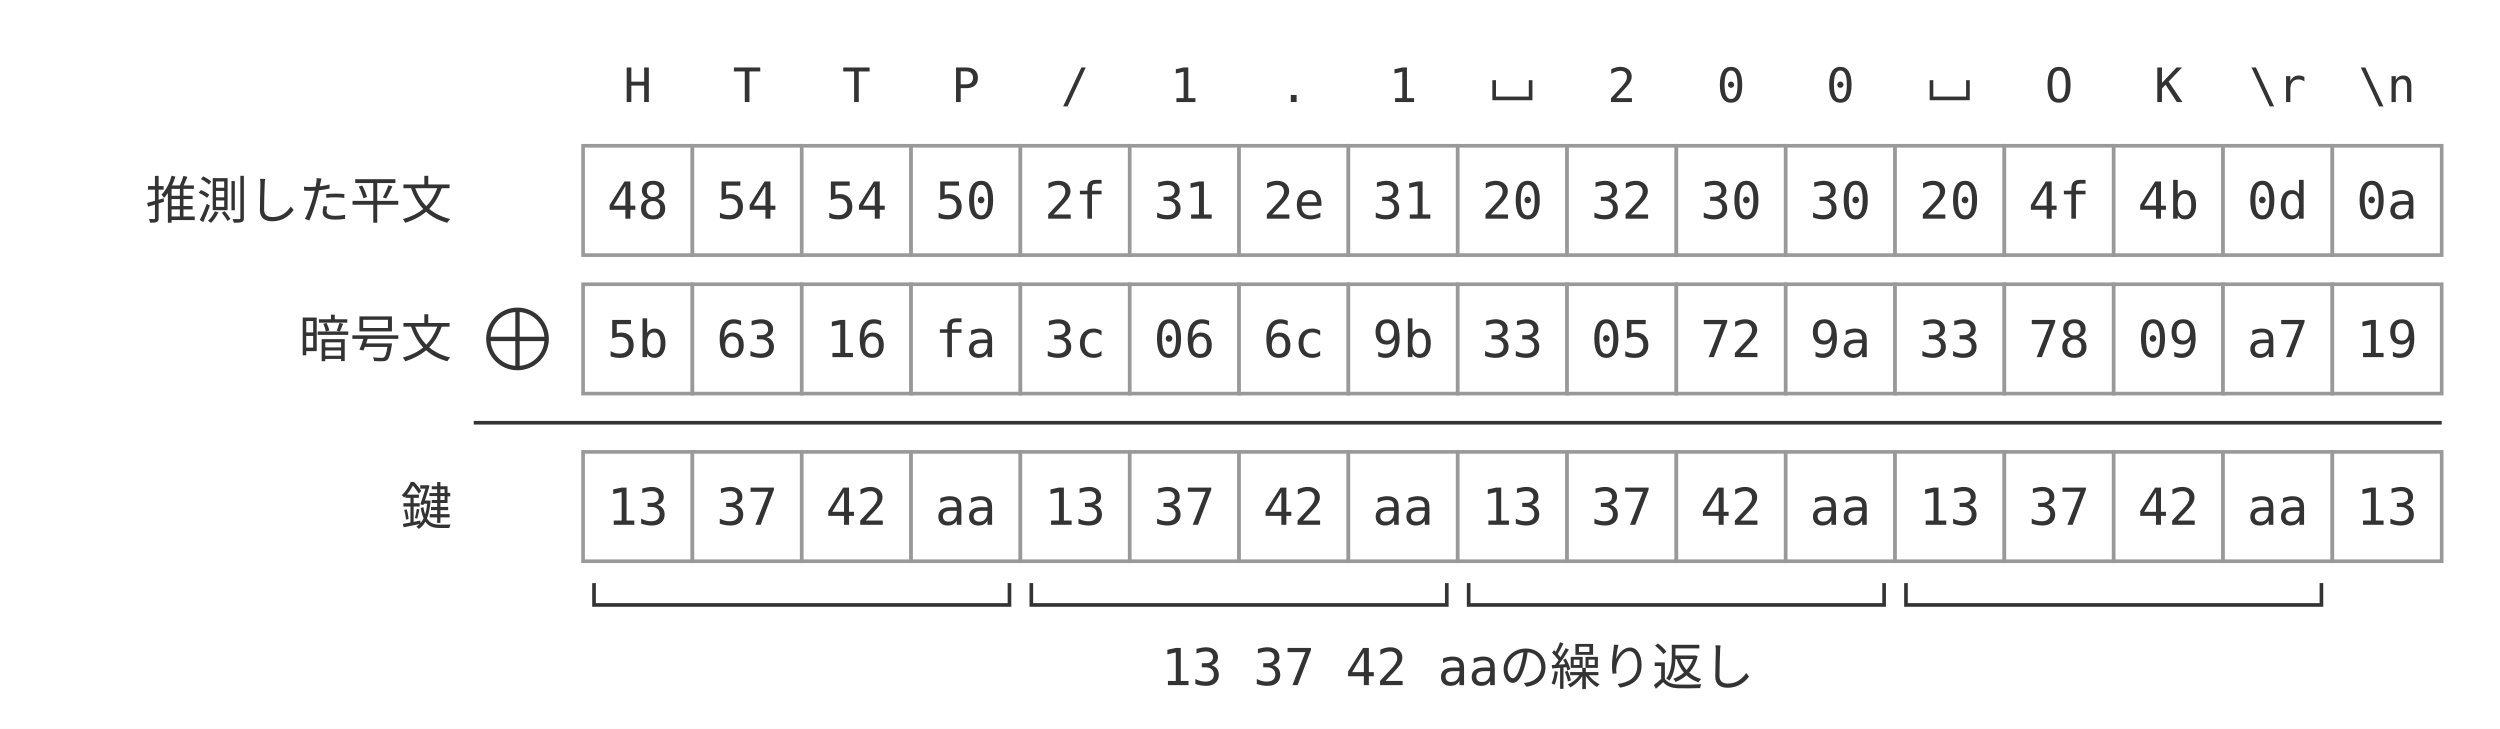
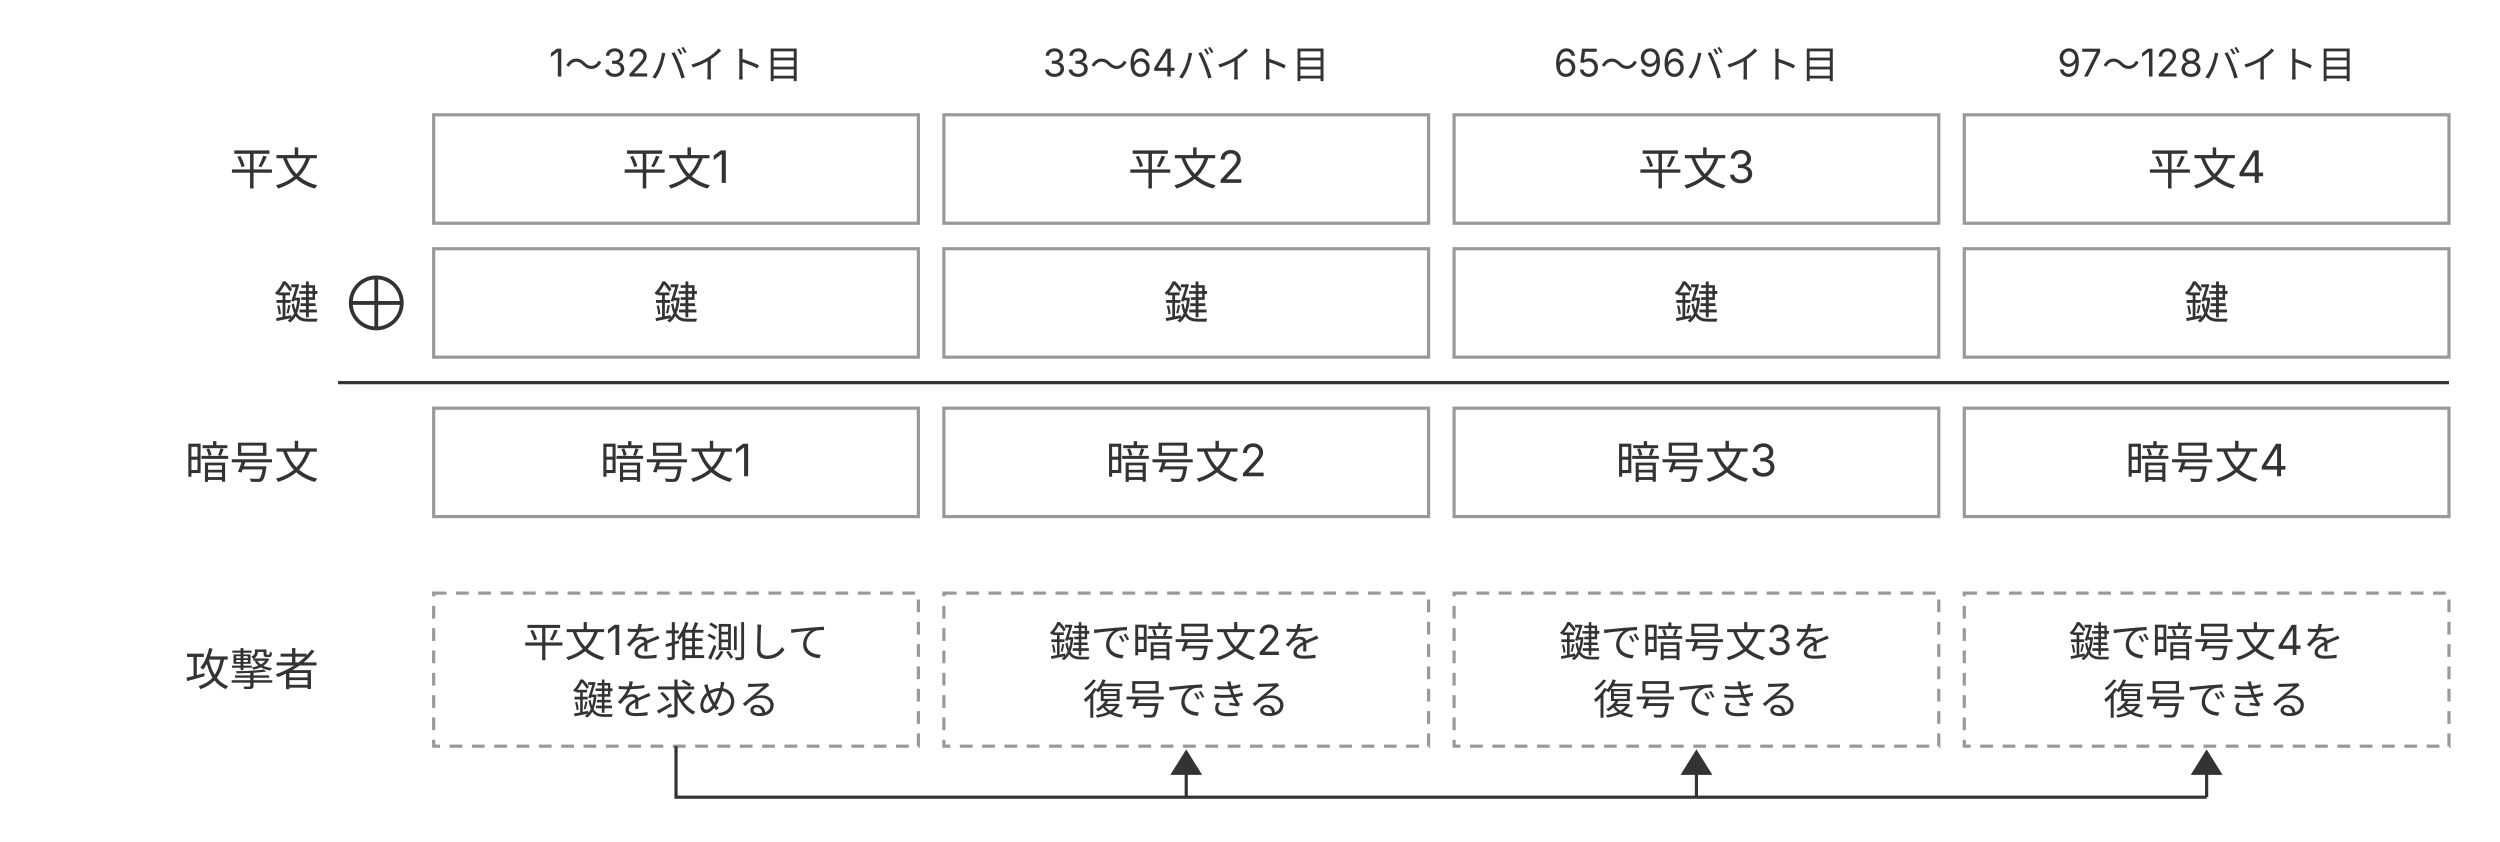
- <svg xmlns="http://www.w3.org/2000/svg" viewBox="0 0 686 200" width="686" height="200" font-family="-apple-system, BlinkMacSystemFont, 'Hiragino Sans', 'Hiragino Kaku Gothic ProN', 'Noto Sans JP', 'Yu Gothic', sans-serif" font-size="14">
-   <rect width="686" height="200" fill="#ffffff" />
-   <text x="175.0" y="28" fill="#333333" text-anchor="middle" font-family="ui-monospace, SFMono-Regular, Menlo, Consolas, monospace" font-size="13">H</text>
-   <text x="205.0" y="28" fill="#333333" text-anchor="middle" font-family="ui-monospace, SFMono-Regular, Menlo, Consolas, monospace" font-size="13">T</text>
-   <text x="235.0" y="28" fill="#333333" text-anchor="middle" font-family="ui-monospace, SFMono-Regular, Menlo, Consolas, monospace" font-size="13">T</text>
-   <text x="265.0" y="28" fill="#333333" text-anchor="middle" font-family="ui-monospace, SFMono-Regular, Menlo, Consolas, monospace" font-size="13">P</text>
-   <text x="295.0" y="28" fill="#333333" text-anchor="middle" font-family="ui-monospace, SFMono-Regular, Menlo, Consolas, monospace" font-size="13">/</text>
-   <text x="325.0" y="28" fill="#333333" text-anchor="middle" font-family="ui-monospace, SFMono-Regular, Menlo, Consolas, monospace" font-size="13">1</text>
-   <text x="355.0" y="28" fill="#333333" text-anchor="middle" font-family="ui-monospace, SFMono-Regular, Menlo, Consolas, monospace" font-size="13">.</text>
-   <text x="385.0" y="28" fill="#333333" text-anchor="middle" font-family="ui-monospace, SFMono-Regular, Menlo, Consolas, monospace" font-size="13">1</text>
-   <path d="M 410.0 22 V 27 H 420.0 V 22" fill="none" stroke="#333333" />
-   <text x="445.0" y="28" fill="#333333" text-anchor="middle" font-family="ui-monospace, SFMono-Regular, Menlo, Consolas, monospace" font-size="13">2</text>
-   <text x="475.0" y="28" fill="#333333" text-anchor="middle" font-family="ui-monospace, SFMono-Regular, Menlo, Consolas, monospace" font-size="13">0</text>
-   <text x="505.0" y="28" fill="#333333" text-anchor="middle" font-family="ui-monospace, SFMono-Regular, Menlo, Consolas, monospace" font-size="13">0</text>
-   <path d="M 530.0 22 V 27 H 540.0 V 22" fill="none" stroke="#333333" />
-   <text x="565.0" y="28" fill="#333333" text-anchor="middle" font-family="ui-monospace, SFMono-Regular, Menlo, Consolas, monospace" font-size="13">O</text>
-   <text x="595.0" y="28" fill="#333333" text-anchor="middle" font-family="ui-monospace, SFMono-Regular, Menlo, Consolas, monospace" font-size="13">K</text>
-   <text x="625.0" y="28" fill="#333333" text-anchor="middle" font-family="ui-monospace, SFMono-Regular, Menlo, Consolas, monospace" font-size="13">\r</text>
-   <text x="655.0" y="28" fill="#333333" text-anchor="middle" font-family="ui-monospace, SFMono-Regular, Menlo, Consolas, monospace" font-size="13">\n</text>
-   <text x="124" y="60" fill="#333333" text-anchor="end">推測した平文</text>
-   <rect x="160" y="40" width="30" height="30" fill="#ffffff" stroke="#999999" />
-   <text x="175.0" y="60" fill="#333333" text-anchor="middle" font-family="ui-monospace, SFMono-Regular, Menlo, Consolas, monospace">48</text>
-   <rect x="190" y="40" width="30" height="30" fill="#ffffff" stroke="#999999" />
-   <text x="205.0" y="60" fill="#333333" text-anchor="middle" font-family="ui-monospace, SFMono-Regular, Menlo, Consolas, monospace">54</text>
-   <rect x="220" y="40" width="30" height="30" fill="#ffffff" stroke="#999999" />
-   <text x="235.0" y="60" fill="#333333" text-anchor="middle" font-family="ui-monospace, SFMono-Regular, Menlo, Consolas, monospace">54</text>
-   <rect x="250" y="40" width="30" height="30" fill="#ffffff" stroke="#999999" />
-   <text x="265.0" y="60" fill="#333333" text-anchor="middle" font-family="ui-monospace, SFMono-Regular, Menlo, Consolas, monospace">50</text>
-   <rect x="280" y="40" width="30" height="30" fill="#ffffff" stroke="#999999" />
-   <text x="295.0" y="60" fill="#333333" text-anchor="middle" font-family="ui-monospace, SFMono-Regular, Menlo, Consolas, monospace">2f</text>
-   <rect x="310" y="40" width="30" height="30" fill="#ffffff" stroke="#999999" />
-   <text x="325.0" y="60" fill="#333333" text-anchor="middle" font-family="ui-monospace, SFMono-Regular, Menlo, Consolas, monospace">31</text>
-   <rect x="340" y="40" width="30" height="30" fill="#ffffff" stroke="#999999" />
-   <text x="355.0" y="60" fill="#333333" text-anchor="middle" font-family="ui-monospace, SFMono-Regular, Menlo, Consolas, monospace">2e</text>
-   <rect x="370" y="40" width="30" height="30" fill="#ffffff" stroke="#999999" />
-   <text x="385.0" y="60" fill="#333333" text-anchor="middle" font-family="ui-monospace, SFMono-Regular, Menlo, Consolas, monospace">31</text>
-   <rect x="400" y="40" width="30" height="30" fill="#ffffff" stroke="#999999" />
-   <text x="415.0" y="60" fill="#333333" text-anchor="middle" font-family="ui-monospace, SFMono-Regular, Menlo, Consolas, monospace">20</text>
-   <rect x="430" y="40" width="30" height="30" fill="#ffffff" stroke="#999999" />
-   <text x="445.0" y="60" fill="#333333" text-anchor="middle" font-family="ui-monospace, SFMono-Regular, Menlo, Consolas, monospace">32</text>
-   <rect x="460" y="40" width="30" height="30" fill="#ffffff" stroke="#999999" />
-   <text x="475.0" y="60" fill="#333333" text-anchor="middle" font-family="ui-monospace, SFMono-Regular, Menlo, Consolas, monospace">30</text>
-   <rect x="490" y="40" width="30" height="30" fill="#ffffff" stroke="#999999" />
-   <text x="505.0" y="60" fill="#333333" text-anchor="middle" font-family="ui-monospace, SFMono-Regular, Menlo, Consolas, monospace">30</text>
-   <rect x="520" y="40" width="30" height="30" fill="#ffffff" stroke="#999999" />
-   <text x="535.0" y="60" fill="#333333" text-anchor="middle" font-family="ui-monospace, SFMono-Regular, Menlo, Consolas, monospace">20</text>
-   <rect x="550" y="40" width="30" height="30" fill="#ffffff" stroke="#999999" />
-   <text x="565.0" y="60" fill="#333333" text-anchor="middle" font-family="ui-monospace, SFMono-Regular, Menlo, Consolas, monospace">4f</text>
-   <rect x="580" y="40" width="30" height="30" fill="#ffffff" stroke="#999999" />
-   <text x="595.0" y="60" fill="#333333" text-anchor="middle" font-family="ui-monospace, SFMono-Regular, Menlo, Consolas, monospace">4b</text>
-   <rect x="610" y="40" width="30" height="30" fill="#ffffff" stroke="#999999" />
-   <text x="625.0" y="60" fill="#333333" text-anchor="middle" font-family="ui-monospace, SFMono-Regular, Menlo, Consolas, monospace">0d</text>
-   <rect x="640" y="40" width="30" height="30" fill="#ffffff" stroke="#999999" />
-   <text x="655.0" y="60" fill="#333333" text-anchor="middle" font-family="ui-monospace, SFMono-Regular, Menlo, Consolas, monospace">0a</text>
-   <text x="124" y="98" fill="#333333" text-anchor="end">暗号文</text>
-   <rect x="160" y="78" width="30" height="30" fill="#ffffff" stroke="#999999" />
-   <text x="175.0" y="98" fill="#333333" text-anchor="middle" font-family="ui-monospace, SFMono-Regular, Menlo, Consolas, monospace">5b</text>
-   <rect x="190" y="78" width="30" height="30" fill="#ffffff" stroke="#999999" />
-   <text x="205.0" y="98" fill="#333333" text-anchor="middle" font-family="ui-monospace, SFMono-Regular, Menlo, Consolas, monospace">63</text>
-   <rect x="220" y="78" width="30" height="30" fill="#ffffff" stroke="#999999" />
-   <text x="235.0" y="98" fill="#333333" text-anchor="middle" font-family="ui-monospace, SFMono-Regular, Menlo, Consolas, monospace">16</text>
-   <rect x="250" y="78" width="30" height="30" fill="#ffffff" stroke="#999999" />
-   <text x="265.0" y="98" fill="#333333" text-anchor="middle" font-family="ui-monospace, SFMono-Regular, Menlo, Consolas, monospace">fa</text>
-   <rect x="280" y="78" width="30" height="30" fill="#ffffff" stroke="#999999" />
-   <text x="295.0" y="98" fill="#333333" text-anchor="middle" font-family="ui-monospace, SFMono-Regular, Menlo, Consolas, monospace">3c</text>
-   <rect x="310" y="78" width="30" height="30" fill="#ffffff" stroke="#999999" />
-   <text x="325.0" y="98" fill="#333333" text-anchor="middle" font-family="ui-monospace, SFMono-Regular, Menlo, Consolas, monospace">06</text>
-   <rect x="340" y="78" width="30" height="30" fill="#ffffff" stroke="#999999" />
-   <text x="355.0" y="98" fill="#333333" text-anchor="middle" font-family="ui-monospace, SFMono-Regular, Menlo, Consolas, monospace">6c</text>
-   <rect x="370" y="78" width="30" height="30" fill="#ffffff" stroke="#999999" />
-   <text x="385.0" y="98" fill="#333333" text-anchor="middle" font-family="ui-monospace, SFMono-Regular, Menlo, Consolas, monospace">9b</text>
-   <rect x="400" y="78" width="30" height="30" fill="#ffffff" stroke="#999999" />
-   <text x="415.0" y="98" fill="#333333" text-anchor="middle" font-family="ui-monospace, SFMono-Regular, Menlo, Consolas, monospace">33</text>
-   <rect x="430" y="78" width="30" height="30" fill="#ffffff" stroke="#999999" />
-   <text x="445.0" y="98" fill="#333333" text-anchor="middle" font-family="ui-monospace, SFMono-Regular, Menlo, Consolas, monospace">05</text>
-   <rect x="460" y="78" width="30" height="30" fill="#ffffff" stroke="#999999" />
-   <text x="475.0" y="98" fill="#333333" text-anchor="middle" font-family="ui-monospace, SFMono-Regular, Menlo, Consolas, monospace">72</text>
-   <rect x="490" y="78" width="30" height="30" fill="#ffffff" stroke="#999999" />
-   <text x="505.0" y="98" fill="#333333" text-anchor="middle" font-family="ui-monospace, SFMono-Regular, Menlo, Consolas, monospace">9a</text>
-   <rect x="520" y="78" width="30" height="30" fill="#ffffff" stroke="#999999" />
-   <text x="535.0" y="98" fill="#333333" text-anchor="middle" font-family="ui-monospace, SFMono-Regular, Menlo, Consolas, monospace">33</text>
-   <rect x="550" y="78" width="30" height="30" fill="#ffffff" stroke="#999999" />
-   <text x="565.0" y="98" fill="#333333" text-anchor="middle" font-family="ui-monospace, SFMono-Regular, Menlo, Consolas, monospace">78</text>
-   <rect x="580" y="78" width="30" height="30" fill="#ffffff" stroke="#999999" />
-   <text x="595.0" y="98" fill="#333333" text-anchor="middle" font-family="ui-monospace, SFMono-Regular, Menlo, Consolas, monospace">09</text>
-   <rect x="610" y="78" width="30" height="30" fill="#ffffff" stroke="#999999" />
-   <text x="625.0" y="98" fill="#333333" text-anchor="middle" font-family="ui-monospace, SFMono-Regular, Menlo, Consolas, monospace">a7</text>
-   <rect x="640" y="78" width="30" height="30" fill="#ffffff" stroke="#999999" />
-   <text x="655.0" y="98" fill="#333333" text-anchor="middle" font-family="ui-monospace, SFMono-Regular, Menlo, Consolas, monospace">19</text>
-   <text x="124" y="144" fill="#333333" text-anchor="end">鍵</text>
-   <rect x="160" y="124" width="30" height="30" fill="#ffffff" stroke="#999999" />
-   <text x="175.0" y="144" fill="#333333" text-anchor="middle" font-family="ui-monospace, SFMono-Regular, Menlo, Consolas, monospace">13</text>
-   <rect x="190" y="124" width="30" height="30" fill="#ffffff" stroke="#999999" />
-   <text x="205.0" y="144" fill="#333333" text-anchor="middle" font-family="ui-monospace, SFMono-Regular, Menlo, Consolas, monospace">37</text>
-   <rect x="220" y="124" width="30" height="30" fill="#ffffff" stroke="#999999" />
-   <text x="235.0" y="144" fill="#333333" text-anchor="middle" font-family="ui-monospace, SFMono-Regular, Menlo, Consolas, monospace">42</text>
-   <rect x="250" y="124" width="30" height="30" fill="#ffffff" stroke="#999999" />
-   <text x="265.0" y="144" fill="#333333" text-anchor="middle" font-family="ui-monospace, SFMono-Regular, Menlo, Consolas, monospace">aa</text>
-   <rect x="280" y="124" width="30" height="30" fill="#ffffff" stroke="#999999" />
-   <text x="295.0" y="144" fill="#333333" text-anchor="middle" font-family="ui-monospace, SFMono-Regular, Menlo, Consolas, monospace">13</text>
-   <rect x="310" y="124" width="30" height="30" fill="#ffffff" stroke="#999999" />
-   <text x="325.0" y="144" fill="#333333" text-anchor="middle" font-family="ui-monospace, SFMono-Regular, Menlo, Consolas, monospace">37</text>
-   <rect x="340" y="124" width="30" height="30" fill="#ffffff" stroke="#999999" />
-   <text x="355.0" y="144" fill="#333333" text-anchor="middle" font-family="ui-monospace, SFMono-Regular, Menlo, Consolas, monospace">42</text>
-   <rect x="370" y="124" width="30" height="30" fill="#ffffff" stroke="#999999" />
-   <text x="385.0" y="144" fill="#333333" text-anchor="middle" font-family="ui-monospace, SFMono-Regular, Menlo, Consolas, monospace">aa</text>
-   <rect x="400" y="124" width="30" height="30" fill="#ffffff" stroke="#999999" />
-   <text x="415.0" y="144" fill="#333333" text-anchor="middle" font-family="ui-monospace, SFMono-Regular, Menlo, Consolas, monospace">13</text>
-   <rect x="430" y="124" width="30" height="30" fill="#ffffff" stroke="#999999" />
-   <text x="445.0" y="144" fill="#333333" text-anchor="middle" font-family="ui-monospace, SFMono-Regular, Menlo, Consolas, monospace">37</text>
-   <rect x="460" y="124" width="30" height="30" fill="#ffffff" stroke="#999999" />
-   <text x="475.0" y="144" fill="#333333" text-anchor="middle" font-family="ui-monospace, SFMono-Regular, Menlo, Consolas, monospace">42</text>
-   <rect x="490" y="124" width="30" height="30" fill="#ffffff" stroke="#999999" />
-   <text x="505.0" y="144" fill="#333333" text-anchor="middle" font-family="ui-monospace, SFMono-Regular, Menlo, Consolas, monospace">aa</text>
-   <rect x="520" y="124" width="30" height="30" fill="#ffffff" stroke="#999999" />
-   <text x="535.0" y="144" fill="#333333" text-anchor="middle" font-family="ui-monospace, SFMono-Regular, Menlo, Consolas, monospace">13</text>
-   <rect x="550" y="124" width="30" height="30" fill="#ffffff" stroke="#999999" />
-   <text x="565.0" y="144" fill="#333333" text-anchor="middle" font-family="ui-monospace, SFMono-Regular, Menlo, Consolas, monospace">37</text>
-   <rect x="580" y="124" width="30" height="30" fill="#ffffff" stroke="#999999" />
-   <text x="595.0" y="144" fill="#333333" text-anchor="middle" font-family="ui-monospace, SFMono-Regular, Menlo, Consolas, monospace">42</text>
-   <rect x="610" y="124" width="30" height="30" fill="#ffffff" stroke="#999999" />
-   <text x="625.0" y="144" fill="#333333" text-anchor="middle" font-family="ui-monospace, SFMono-Regular, Menlo, Consolas, monospace">aa</text>
-   <rect x="640" y="124" width="30" height="30" fill="#ffffff" stroke="#999999" />
-   <text x="655.0" y="144" fill="#333333" text-anchor="middle" font-family="ui-monospace, SFMono-Regular, Menlo, Consolas, monospace">13</text>
-   <circle cx="142" cy="93" r="8" fill="none" stroke="#333333" stroke-width="1.2" />
-   <path d="M 134 93 H 150 M 142 85 V 101" fill="none" stroke="#333333" stroke-width="1.2" />
-   <path d="M 130 116 H 670" fill="none" stroke="#333333" />
-   <path d="M 163 160 V 166 H 277 V 160" fill="none" stroke="#333333" />
-   <path d="M 283 160 V 166 H 397 V 160" fill="none" stroke="#333333" />
-   <path d="M 403 160 V 166 H 517 V 160" fill="none" stroke="#333333" />
-   <path d="M 523 160 V 166 H 637 V 160" fill="none" stroke="#333333" />
-   <text x="400" y="188" fill="#333333" text-anchor="middle">
-     <tspan font-family="ui-monospace, SFMono-Regular, Menlo, Consolas, monospace">13 37 42 aa</tspan>の繰り返し</text>
+ <svg xmlns="http://www.w3.org/2000/svg" viewBox="0 0 784 264" width="784" height="264" font-family="-apple-system, BlinkMacSystemFont, 'Hiragino Sans', 'Hiragino Kaku Gothic ProN', 'Noto Sans JP', 'Yu Gothic', sans-serif" font-size="14">
+   <rect width="784" height="264" fill="#ffffff" />
+   <text x="212.0" y="24" fill="#333333" text-anchor="middle" font-size="12">1〜32バイト目</text>
+   <text x="372.0" y="24" fill="#333333" text-anchor="middle" font-size="12">33〜64バイト目</text>
+   <text x="532.0" y="24" fill="#333333" text-anchor="middle" font-size="12">65〜96バイト目</text>
+   <text x="692.0" y="24" fill="#333333" text-anchor="middle" font-size="12">97〜128バイト目</text>
+   <text x="100" y="58" fill="#333333" text-anchor="end">平文</text>
+   <rect x="136" y="36" width="152" height="34" fill="#ffffff" stroke="#999999" />
+   <text x="212.0" y="58" fill="#333333" text-anchor="middle">平文1</text>
+   <rect x="296" y="36" width="152" height="34" fill="#ffffff" stroke="#999999" />
+   <text x="372.0" y="58" fill="#333333" text-anchor="middle">平文2</text>
+   <rect x="456" y="36" width="152" height="34" fill="#ffffff" stroke="#999999" />
+   <text x="532.0" y="58" fill="#333333" text-anchor="middle">平文3</text>
+   <rect x="616" y="36" width="152" height="34" fill="#ffffff" stroke="#999999" />
+   <text x="692.0" y="58" fill="#333333" text-anchor="middle">平文4</text>
+   <text x="100" y="100" fill="#333333" text-anchor="end">鍵</text>
+   <rect x="136" y="78" width="152" height="34" fill="#ffffff" stroke="#999999" />
+   <text x="212.0" y="100" fill="#333333" text-anchor="middle">鍵</text>
+   <rect x="296" y="78" width="152" height="34" fill="#ffffff" stroke="#999999" />
+   <text x="372.0" y="100" fill="#333333" text-anchor="middle">鍵</text>
+   <rect x="456" y="78" width="152" height="34" fill="#ffffff" stroke="#999999" />
+   <text x="532.0" y="100" fill="#333333" text-anchor="middle">鍵</text>
+   <rect x="616" y="78" width="152" height="34" fill="#ffffff" stroke="#999999" />
+   <text x="692.0" y="100" fill="#333333" text-anchor="middle">鍵</text>
+   <text x="100" y="150" fill="#333333" text-anchor="end">暗号文</text>
+   <rect x="136" y="128" width="152" height="34" fill="#ffffff" stroke="#999999" />
+   <text x="212.0" y="150" fill="#333333" text-anchor="middle">暗号文1</text>
+   <rect x="296" y="128" width="152" height="34" fill="#ffffff" stroke="#999999" />
+   <text x="372.0" y="150" fill="#333333" text-anchor="middle">暗号文2</text>
+   <rect x="456" y="128" width="152" height="34" fill="#ffffff" stroke="#999999" />
+   <text x="532.0" y="150" fill="#333333" text-anchor="middle">暗号文3</text>
+   <rect x="616" y="128" width="152" height="34" fill="#ffffff" stroke="#999999" />
+   <text x="692.0" y="150" fill="#333333" text-anchor="middle">暗号文4</text>
+   <circle cx="118" cy="95" r="8" fill="none" stroke="#333333" stroke-width="1.2" />
+   <path d="M 110 95 H 126 M 118 87 V 103" fill="none" stroke="#333333" stroke-width="1.2" />
+   <path d="M 106 120 H 768" fill="none" stroke="#333333" />
+   <text x="100" y="215" fill="#333333" text-anchor="end">攻撃者</text>
+   <rect x="136" y="186" width="152" height="48" fill="#ffffff" stroke="#999999" stroke-dasharray="4 3" />
+   <text x="212.0" y="206" fill="#333333" text-anchor="middle" font-size="13">平文1を推測して</text>
+   <text x="212.0" y="224" fill="#333333" text-anchor="middle" font-size="13">鍵を求める</text>
+   <rect x="296" y="186" width="152" height="48" fill="#ffffff" stroke="#999999" stroke-dasharray="4 3" />
+   <text x="372.0" y="206" fill="#333333" text-anchor="middle" font-size="13">鍵で暗号文2を</text>
+   <text x="372.0" y="224" fill="#333333" text-anchor="middle" font-size="13">復号できる</text>
+   <rect x="456" y="186" width="152" height="48" fill="#ffffff" stroke="#999999" stroke-dasharray="4 3" />
+   <text x="532.0" y="206" fill="#333333" text-anchor="middle" font-size="13">鍵で暗号文3を</text>
+   <text x="532.0" y="224" fill="#333333" text-anchor="middle" font-size="13">復号できる</text>
+   <rect x="616" y="186" width="152" height="48" fill="#ffffff" stroke="#999999" stroke-dasharray="4 3" />
+   <text x="692.0" y="206" fill="#333333" text-anchor="middle" font-size="13">鍵で暗号文4を</text>
+   <text x="692.0" y="224" fill="#333333" text-anchor="middle" font-size="13">復号できる</text>
+   <path d="M 212.0 234 V 250 H 692.0" fill="none" stroke="#333333" />
+   <path d="M 372.0 250 V 241" fill="none" stroke="#333333" />
+   <path d="M 367.0 243 L 372.0 235 L 377.0 243 Z" fill="#333333" />
+   <path d="M 532.0 250 V 241" fill="none" stroke="#333333" />
+   <path d="M 527.0 243 L 532.0 235 L 537.0 243 Z" fill="#333333" />
+   <path d="M 692.0 250 V 241" fill="none" stroke="#333333" />
+   <path d="M 687.0 243 L 692.0 235 L 697.0 243 Z" fill="#333333" />
</svg>
